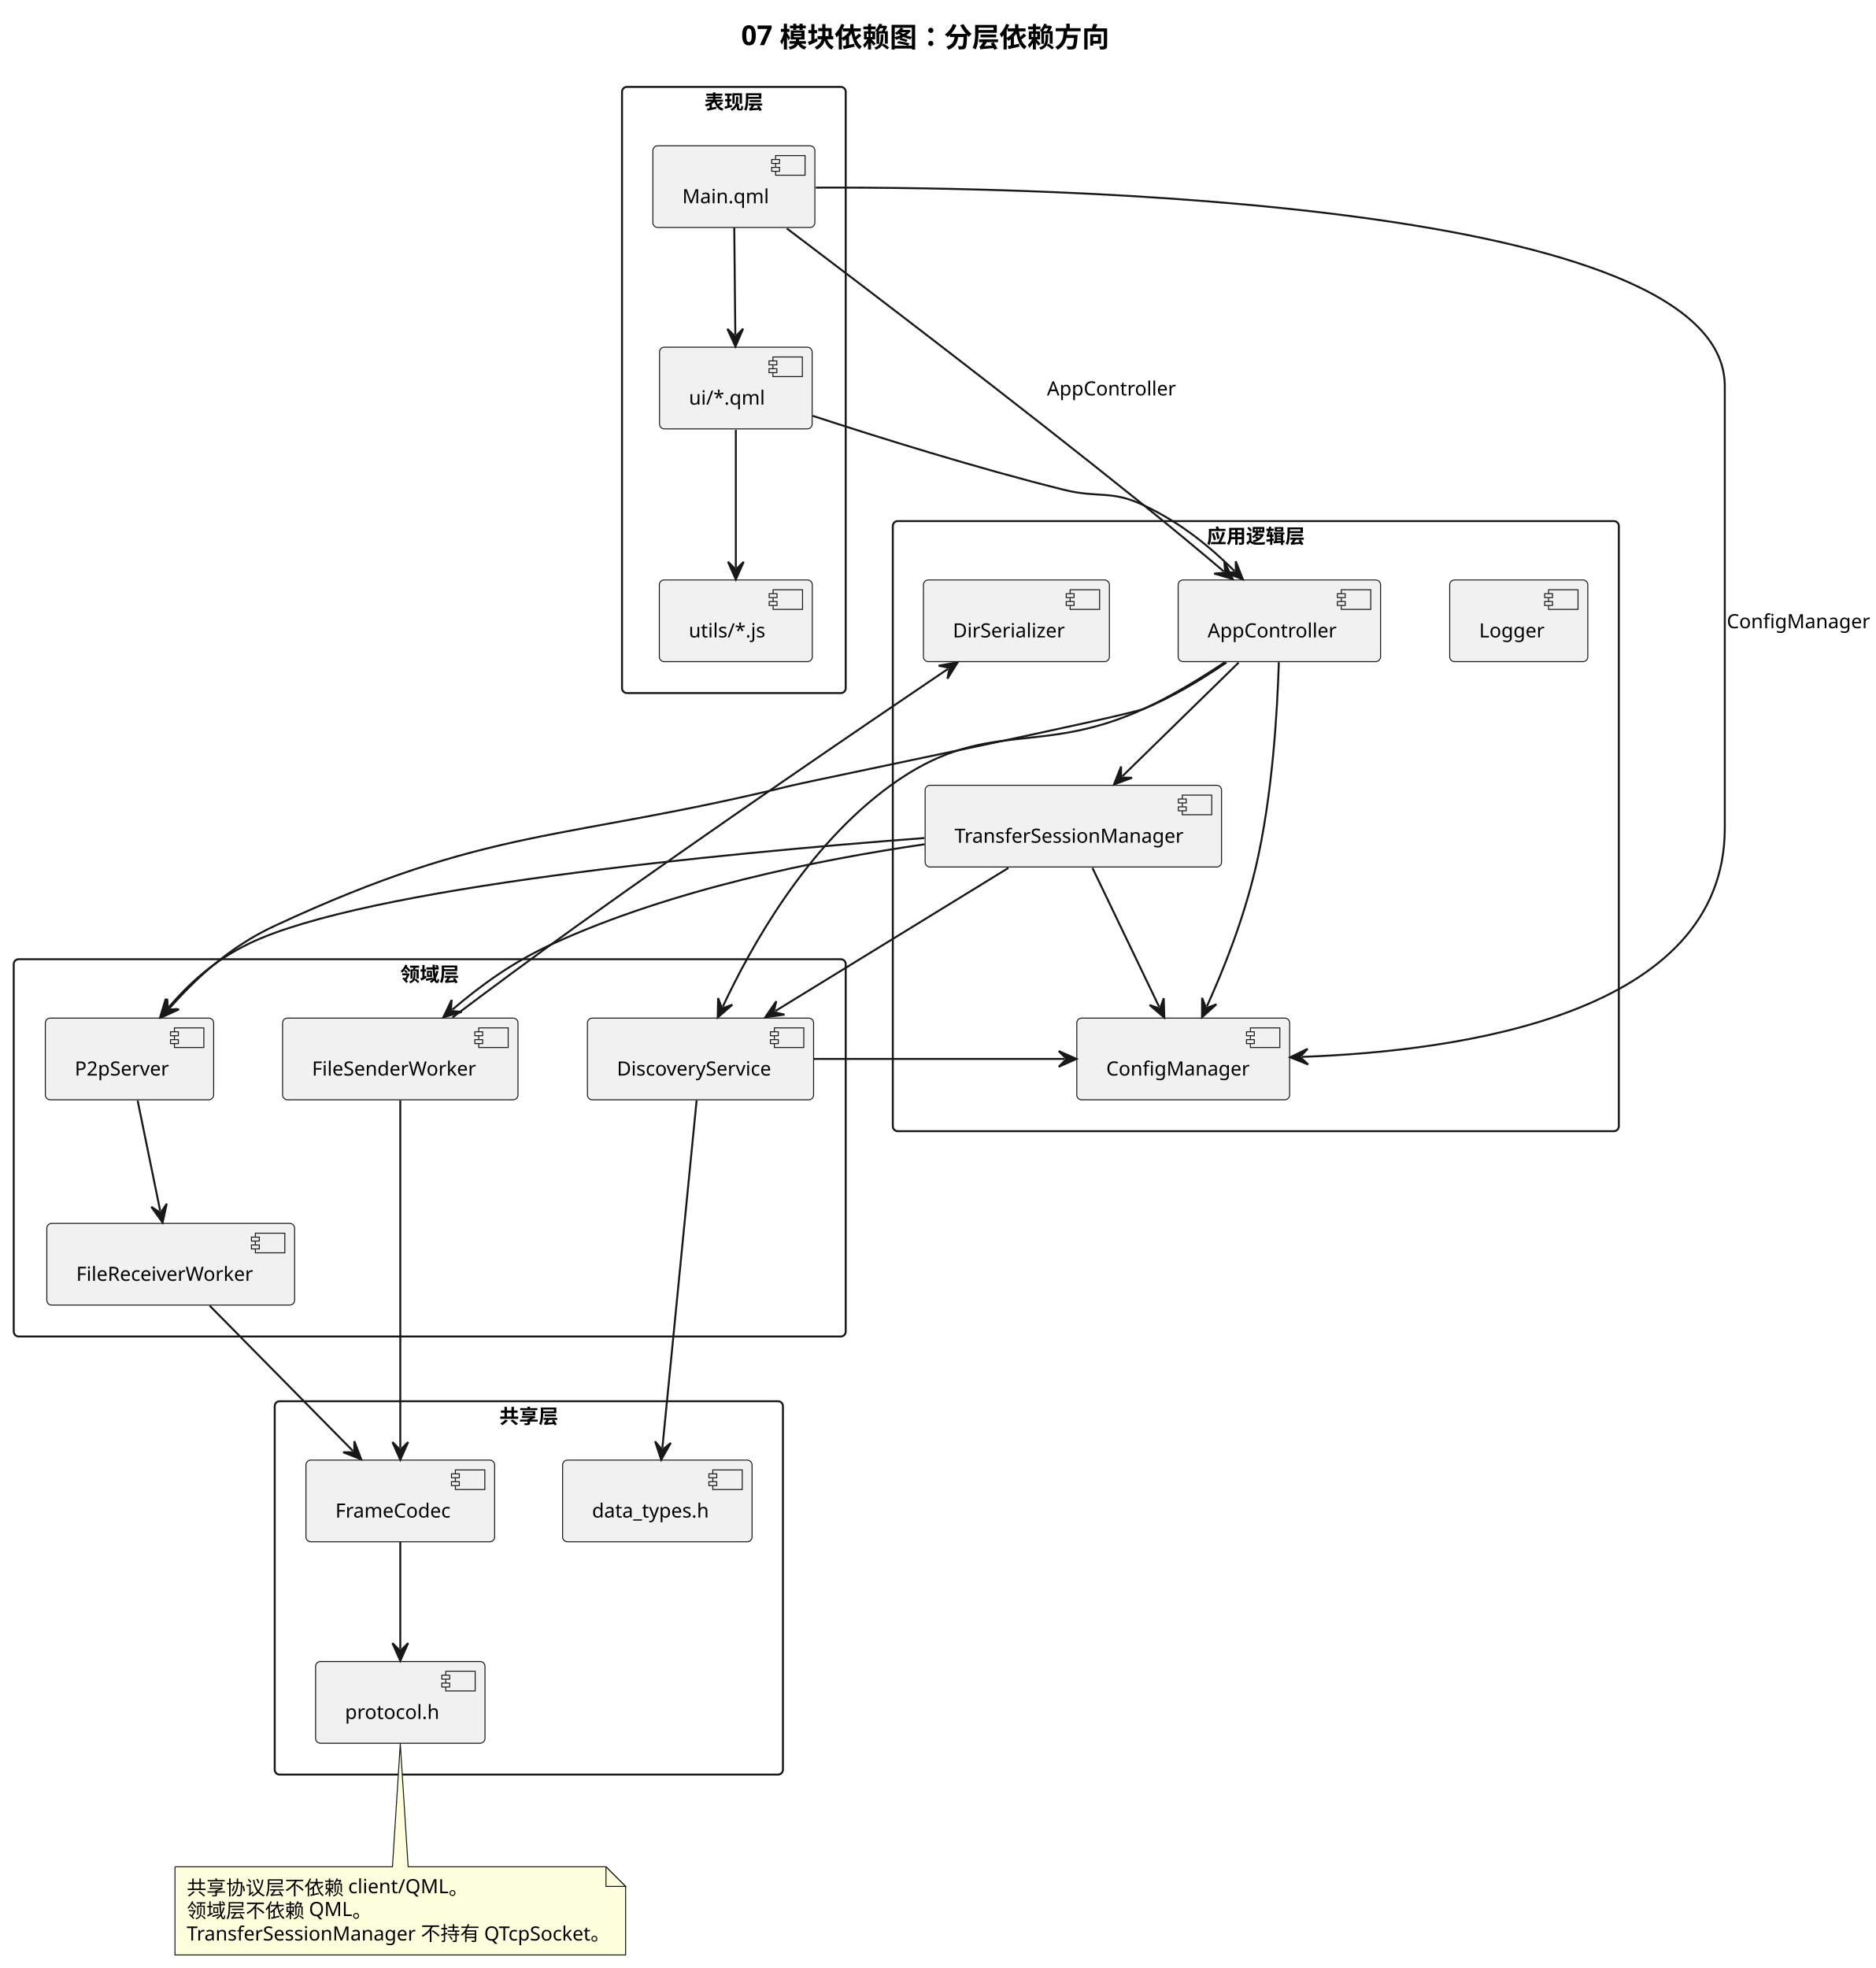
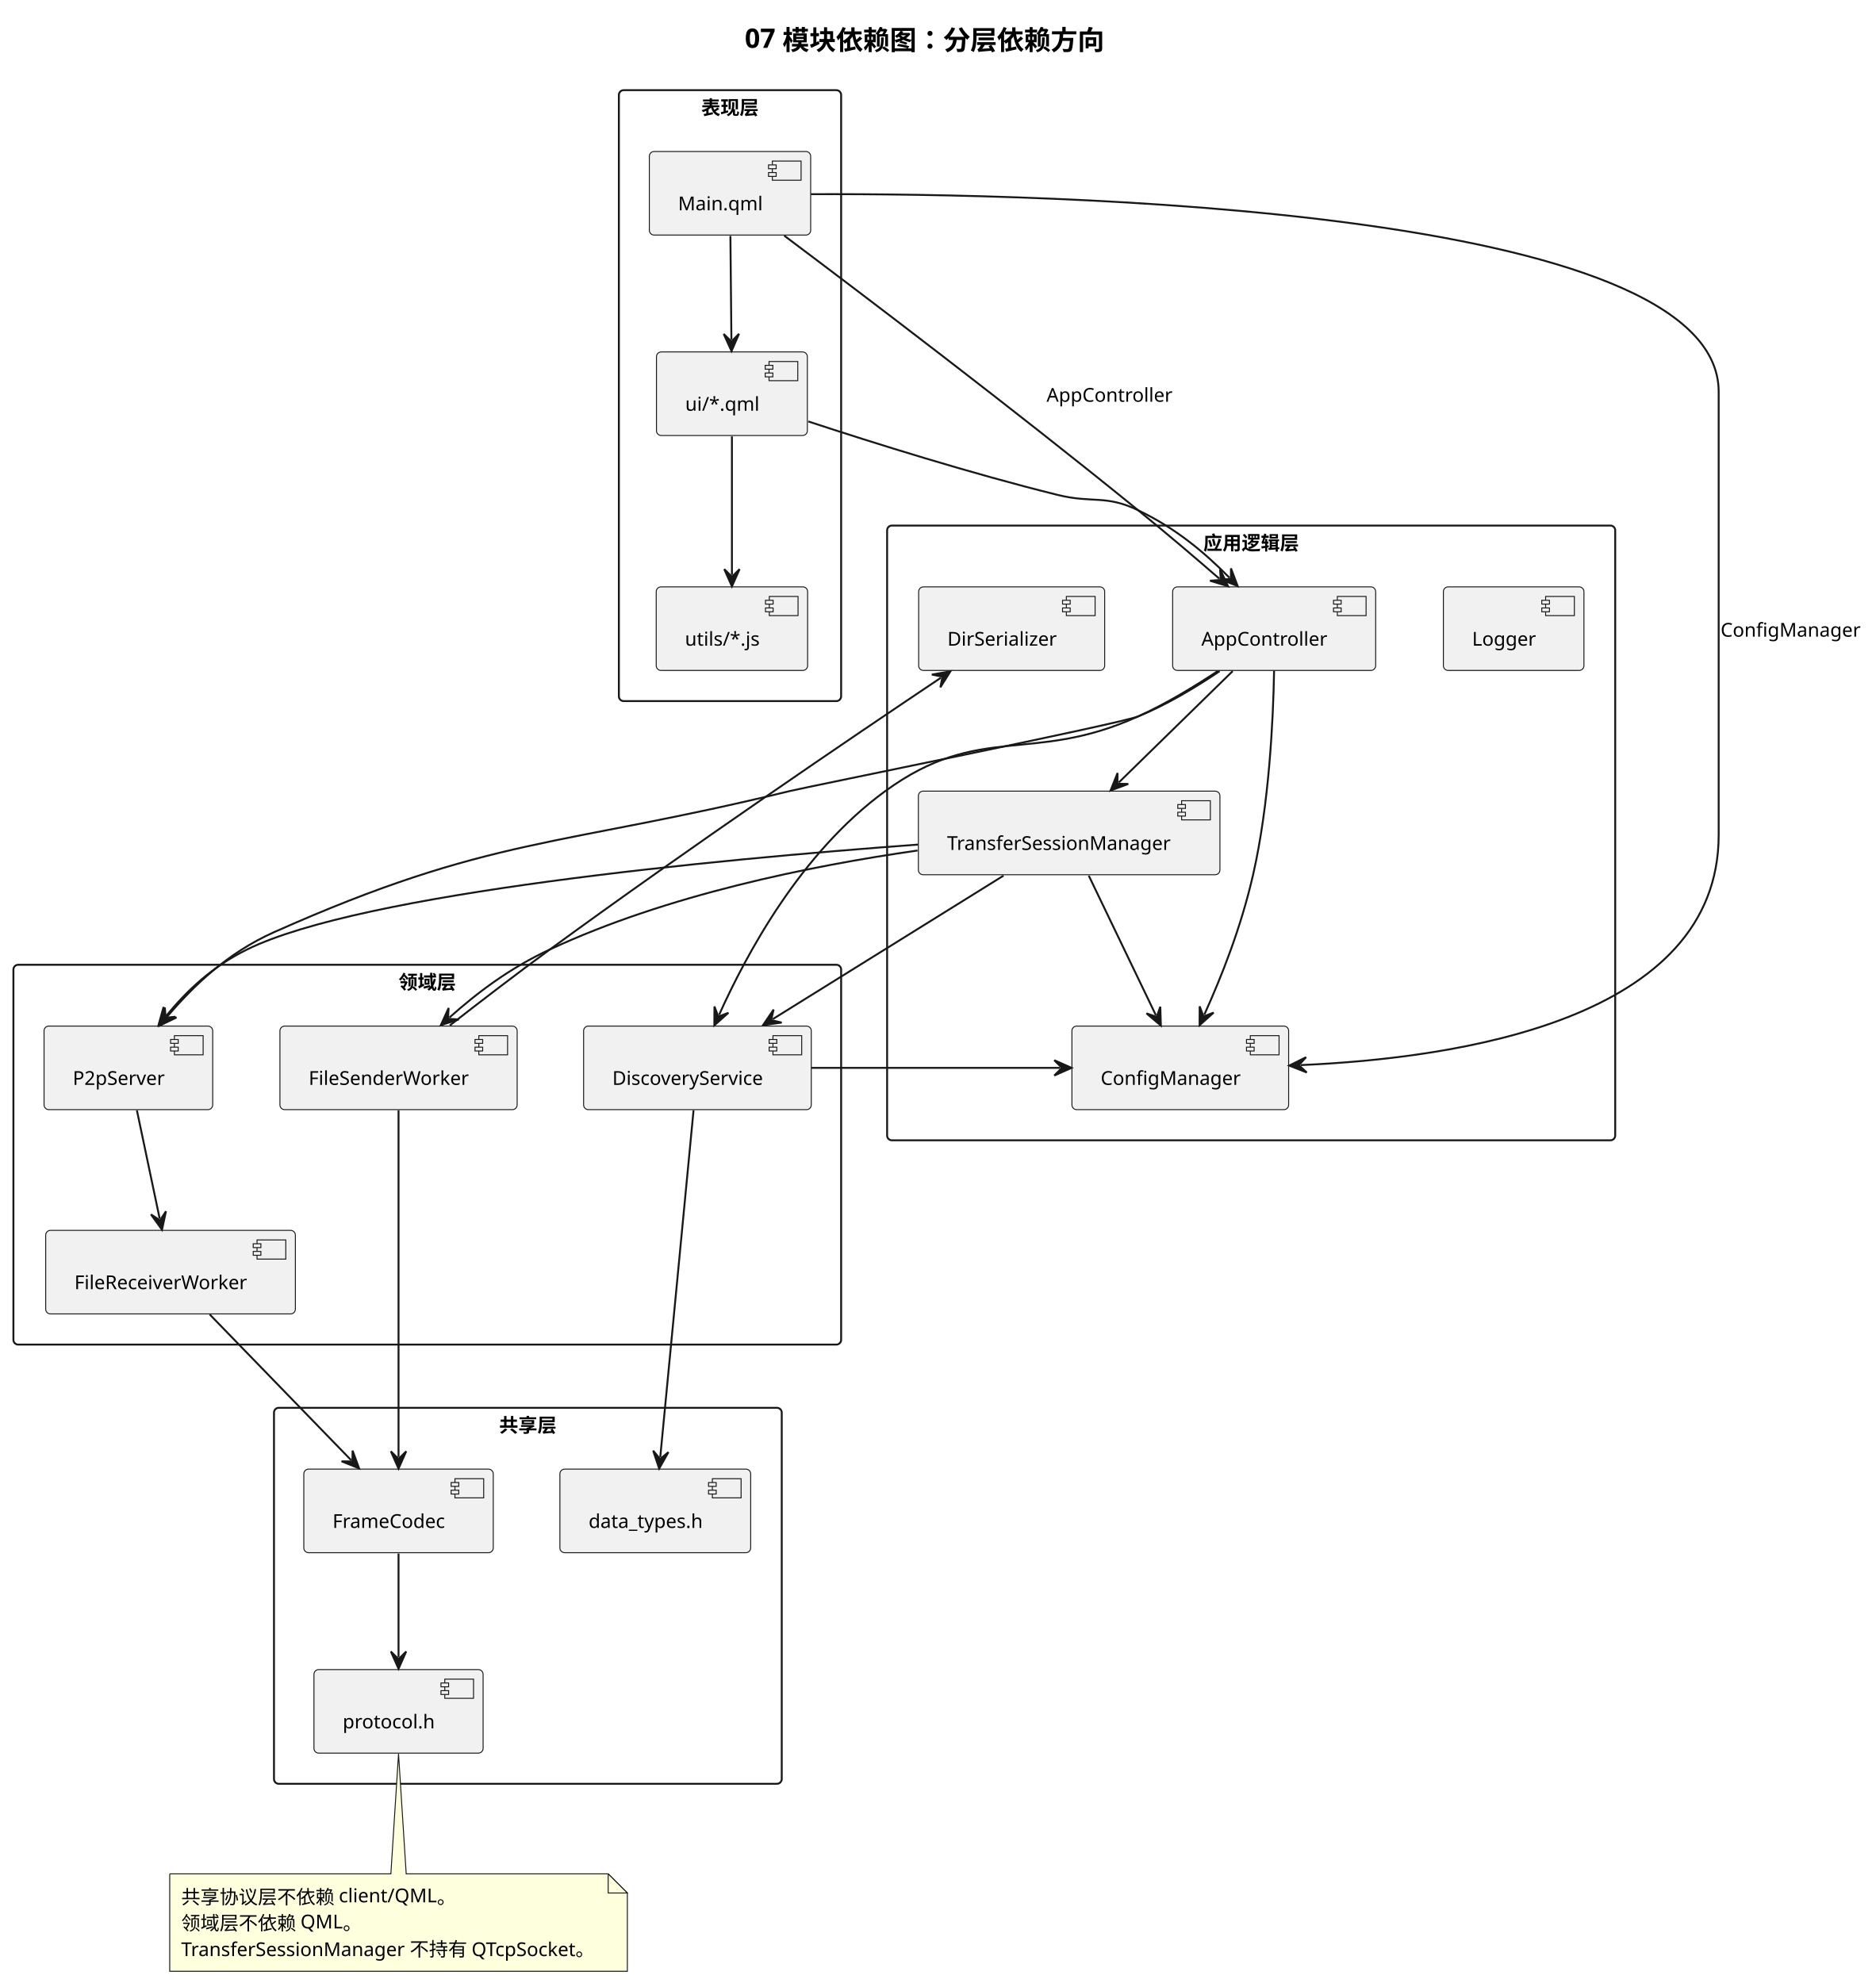
- <svg xmlns="http://www.w3.org/2000/svg" contentStyleType="text/css" data-diagram-type="DESCRIPTION" height="1003px" preserveAspectRatio="none" style="width:956px;height:1003px;background:#FFFFFF;" version="1.1" viewBox="0 0 956 1003" width="956px" zoomAndPan="magnify">
+ <svg xmlns="http://www.w3.org/2000/svg" contentStyleType="text/css" data-diagram-type="DESCRIPTION" height="1035px" preserveAspectRatio="none" style="width:979px;height:1035px;background:#FFFFFF;" version="1.1" viewBox="0 0 979 1035" width="979px" zoomAndPan="magnify">
  <defs />
  <g>
    <g class="title" data-source-line="6">
-       <text fill="#000000" font-family="sans-serif" font-size="14" font-weight="bold" lengthAdjust="spacing" textLength="187.058" x="377.709" y="22.995">07 模块依赖图：分层依赖方向</text>
+       <text fill="#000000" font-family="sans-serif" font-size="14" font-weight="bold" lengthAdjust="spacing" textLength="187.656" x="388.727" y="24.966">07 模块依赖图：分层依赖方向</text>
    </g>
    <g class="cluster" data-qualified-name="..." data-source-line="12" id="ent0002">
-       <rect fill="none" height="308.93" rx="2.5" ry="2.5" style="stroke:#181818;stroke-width:1;" width="114" x="317" y="44.297" />
-       <text fill="#000000" font-family="sans-serif" font-size="10" font-weight="bold" lengthAdjust="spacing" textLength="30" x="359" y="55.579">表现层</text>
+       <rect fill="none" height="318.86" rx="2.5" ry="2.5" style="stroke:#181818;stroke-width:1;" width="116" x="323" y="47.068" />
+       <text fill="#000000" font-family="sans-serif" font-size="10" font-weight="bold" lengthAdjust="spacing" textLength="30" x="366" y="59.758">表现层</text>
    </g>
    <g class="cluster" data-qualified-name="....." data-source-line="17" id="ent0006">
-       <rect fill="none" height="310.93" rx="2.5" ry="2.5" style="stroke:#181818;stroke-width:1;" width="370" x="455" y="265.577" />
-       <text fill="#000000" font-family="sans-serif" font-size="10" font-weight="bold" lengthAdjust="spacing" textLength="50" x="615" y="276.859">应用逻辑层</text>
+       <rect fill="none" height="320.86" rx="2.5" ry="2.5" style="stroke:#181818;stroke-width:1;" width="380" x="463" y="274.308" />
+       <text fill="#000000" font-family="sans-serif" font-size="10" font-weight="bold" lengthAdjust="spacing" textLength="50" x="628" y="286.998">应用逻辑层</text>
    </g>
    <g class="cluster" data-qualified-name="..." data-source-line="24" id="ent0012">
-       <rect fill="none" height="192.28" rx="2.5" ry="2.5" style="stroke:#181818;stroke-width:1;" width="424" x="7" y="488.867" />
-       <text fill="#000000" font-family="sans-serif" font-size="10" font-weight="bold" lengthAdjust="spacing" textLength="30" x="204" y="500.149">领域层</text>
+       <rect fill="none" height="198.24" rx="2.5" ry="2.5" style="stroke:#181818;stroke-width:1;" width="432" x="7" y="503.548" />
+       <text fill="#000000" font-family="sans-serif" font-size="10" font-weight="bold" lengthAdjust="spacing" textLength="30" x="208" y="516.238">领域层</text>
    </g>
    <g class="cluster" data-qualified-name="..." data-source-line="30" id="ent0017">
-       <rect fill="none" height="190.28" rx="2.5" ry="2.5" style="stroke:#181818;stroke-width:1;" width="259" x="140" y="714.147" />
-       <text fill="#000000" font-family="sans-serif" font-size="10" font-weight="bold" lengthAdjust="spacing" textLength="30" x="254.5" y="725.429">共享层</text>
+       <rect fill="none" height="196.24" rx="2.5" ry="2.5" style="stroke:#181818;stroke-width:1;" width="265" x="143" y="734.788" />
+       <text fill="#000000" font-family="sans-serif" font-size="10" font-weight="bold" lengthAdjust="spacing" textLength="30" x="260.5" y="747.478">共享层</text>
    </g>
    <g class="entity" data-qualified-name="....Main" data-source-line="13" id="ent0003">
-       <rect fill="#F1F1F1" height="41.641" rx="2.5" ry="2.5" style="stroke:#181818;stroke-width:0.5;" width="82.573" x="332.71" y="74.297" />
-       <rect fill="#F1F1F1" height="10" style="stroke:#181818;stroke-width:0.5;" width="15" x="395.283" y="79.297" />
-       <rect fill="#F1F1F1" height="2" style="stroke:#181818;stroke-width:0.5;" width="4" x="393.283" y="81.297" />
-       <rect fill="#F1F1F1" height="2" style="stroke:#181818;stroke-width:0.5;" width="4" x="393.283" y="85.297" />
-       <text fill="#000000" font-family="sans-serif" font-size="10" lengthAdjust="spacing" textLength="42.573" x="347.71" y="103.579">Main.qml</text>
+       <rect fill="#F1F1F1" height="43.62" rx="2.5" ry="2.5" style="stroke:#181818;stroke-width:0.5;" width="84.2" x="338.9" y="79.068" />
+       <rect fill="#F1F1F1" height="10" style="stroke:#181818;stroke-width:0.5;" width="15" x="403.1" y="84.068" />
+       <rect fill="#F1F1F1" height="2" style="stroke:#181818;stroke-width:0.5;" width="4" x="401.1" y="86.068" />
+       <rect fill="#F1F1F1" height="2" style="stroke:#181818;stroke-width:0.5;" width="4" x="401.1" y="90.068" />
+       <text fill="#000000" font-family="sans-serif" font-size="10" lengthAdjust="spacing" textLength="44.2" x="353.9" y="109.758">Main.qml</text>
    </g>
    <g class="entity" data-qualified-name="....Ui" data-source-line="14" id="ent0004">
-       <rect fill="#F1F1F1" height="41.641" rx="2.5" ry="2.5" style="stroke:#181818;stroke-width:0.5;" width="77.803" x="336.1" y="176.937" />
-       <rect fill="#F1F1F1" height="10" style="stroke:#181818;stroke-width:0.5;" width="15" x="393.903" y="181.937" />
-       <rect fill="#F1F1F1" height="2" style="stroke:#181818;stroke-width:0.5;" width="4" x="391.903" y="183.937" />
-       <rect fill="#F1F1F1" height="2" style="stroke:#181818;stroke-width:0.5;" width="4" x="391.903" y="187.937" />
-       <text fill="#000000" font-family="sans-serif" font-size="10" lengthAdjust="spacing" textLength="37.803" x="351.1" y="206.219">ui/*.qml</text>
+       <rect fill="#F1F1F1" height="43.62" rx="2.5" ry="2.5" style="stroke:#181818;stroke-width:0.5;" width="78.75" x="342.62" y="183.688" />
+       <rect fill="#F1F1F1" height="10" style="stroke:#181818;stroke-width:0.5;" width="15" x="401.37" y="188.688" />
+       <rect fill="#F1F1F1" height="2" style="stroke:#181818;stroke-width:0.5;" width="4" x="399.37" y="190.688" />
+       <rect fill="#F1F1F1" height="2" style="stroke:#181818;stroke-width:0.5;" width="4" x="399.37" y="194.688" />
+       <text fill="#000000" font-family="sans-serif" font-size="10" lengthAdjust="spacing" textLength="38.75" x="357.62" y="214.378">ui/*.qml</text>
    </g>
    <g class="entity" data-qualified-name="....Js" data-source-line="15" id="ent0005">
-       <rect fill="#F1F1F1" height="41.641" rx="2.5" ry="2.5" style="stroke:#181818;stroke-width:0.5;" width="77.983" x="336.01" y="295.577" />
-       <rect fill="#F1F1F1" height="10" style="stroke:#181818;stroke-width:0.5;" width="15" x="393.993" y="300.577" />
-       <rect fill="#F1F1F1" height="2" style="stroke:#181818;stroke-width:0.5;" width="4" x="391.993" y="302.577" />
-       <rect fill="#F1F1F1" height="2" style="stroke:#181818;stroke-width:0.5;" width="4" x="391.993" y="306.577" />
-       <text fill="#000000" font-family="sans-serif" font-size="10" lengthAdjust="spacing" textLength="37.983" x="351.01" y="324.859">utils/*.js</text>
+       <rect fill="#F1F1F1" height="43.62" rx="2.5" ry="2.5" style="stroke:#181818;stroke-width:0.5;" width="79.02" x="342.49" y="306.308" />
+       <rect fill="#F1F1F1" height="10" style="stroke:#181818;stroke-width:0.5;" width="15" x="401.51" y="311.308" />
+       <rect fill="#F1F1F1" height="2" style="stroke:#181818;stroke-width:0.5;" width="4" x="399.51" y="313.308" />
+       <rect fill="#F1F1F1" height="2" style="stroke:#181818;stroke-width:0.5;" width="4" x="399.51" y="317.308" />
+       <text fill="#000000" font-family="sans-serif" font-size="10" lengthAdjust="spacing" textLength="39.02" x="357.49" y="336.998">utils/*.js</text>
    </g>
    <g class="entity" data-qualified-name="......App" data-source-line="18" id="ent0007">
-       <rect fill="#F1F1F1" height="41.641" rx="2.5" ry="2.5" style="stroke:#181818;stroke-width:0.5;" width="103.154" x="600.42" y="295.577" />
-       <rect fill="#F1F1F1" height="10" style="stroke:#181818;stroke-width:0.5;" width="15" x="683.574" y="300.577" />
-       <rect fill="#F1F1F1" height="2" style="stroke:#181818;stroke-width:0.5;" width="4" x="681.574" y="302.577" />
-       <rect fill="#F1F1F1" height="2" style="stroke:#181818;stroke-width:0.5;" width="4" x="681.574" y="306.577" />
-       <text fill="#000000" font-family="sans-serif" font-size="10" lengthAdjust="spacing" textLength="63.154" x="615.42" y="324.859">AppController</text>
+       <rect fill="#F1F1F1" height="43.62" rx="2.5" ry="2.5" style="stroke:#181818;stroke-width:0.5;" width="105.96" x="612.02" y="306.308" />
+       <rect fill="#F1F1F1" height="10" style="stroke:#181818;stroke-width:0.5;" width="15" x="697.98" y="311.308" />
+       <rect fill="#F1F1F1" height="2" style="stroke:#181818;stroke-width:0.5;" width="4" x="695.98" y="313.308" />
+       <rect fill="#F1F1F1" height="2" style="stroke:#181818;stroke-width:0.5;" width="4" x="695.98" y="317.308" />
+       <text fill="#000000" font-family="sans-serif" font-size="10" lengthAdjust="spacing" textLength="65.96" x="627.02" y="336.998">AppController</text>
    </g>
    <g class="entity" data-qualified-name="......Tsm" data-source-line="19" id="ent0008">
-       <rect fill="#F1F1F1" height="41.641" rx="2.5" ry="2.5" style="stroke:#181818;stroke-width:0.5;" width="151.06" x="471.47" y="400.227" />
-       <rect fill="#F1F1F1" height="10" style="stroke:#181818;stroke-width:0.5;" width="15" x="602.53" y="405.227" />
-       <rect fill="#F1F1F1" height="2" style="stroke:#181818;stroke-width:0.5;" width="4" x="600.53" y="407.227" />
-       <rect fill="#F1F1F1" height="2" style="stroke:#181818;stroke-width:0.5;" width="4" x="600.53" y="411.227" />
-       <text fill="#000000" font-family="sans-serif" font-size="10" lengthAdjust="spacing" textLength="111.06" x="486.47" y="429.509">TransferSessionManager</text>
+       <rect fill="#F1F1F1" height="43.62" rx="2.5" ry="2.5" style="stroke:#181818;stroke-width:0.5;" width="157.39" x="479.31" y="412.928" />
+       <rect fill="#F1F1F1" height="10" style="stroke:#181818;stroke-width:0.5;" width="15" x="616.7" y="417.928" />
+       <rect fill="#F1F1F1" height="2" style="stroke:#181818;stroke-width:0.5;" width="4" x="614.7" y="419.928" />
+       <rect fill="#F1F1F1" height="2" style="stroke:#181818;stroke-width:0.5;" width="4" x="614.7" y="423.928" />
+       <text fill="#000000" font-family="sans-serif" font-size="10" lengthAdjust="spacing" textLength="117.39" x="494.31" y="443.618">TransferSessionManager</text>
    </g>
    <g class="entity" data-qualified-name="......Config" data-source-line="20" id="ent0009">
-       <rect fill="#F1F1F1" height="41.641" rx="2.5" ry="2.5" style="stroke:#181818;stroke-width:0.5;" width="108.477" x="548.76" y="518.867" />
-       <rect fill="#F1F1F1" height="10" style="stroke:#181818;stroke-width:0.5;" width="15" x="637.237" y="523.867" />
-       <rect fill="#F1F1F1" height="2" style="stroke:#181818;stroke-width:0.5;" width="4" x="635.237" y="525.867" />
-       <rect fill="#F1F1F1" height="2" style="stroke:#181818;stroke-width:0.5;" width="4" x="635.237" y="529.867" />
-       <text fill="#000000" font-family="sans-serif" font-size="10" lengthAdjust="spacing" textLength="68.477" x="563.76" y="548.149">ConfigManager</text>
+       <rect fill="#F1F1F1" height="43.62" rx="2.5" ry="2.5" style="stroke:#181818;stroke-width:0.5;" width="113.11" x="559.45" y="535.548" />
+       <rect fill="#F1F1F1" height="10" style="stroke:#181818;stroke-width:0.5;" width="15" x="652.56" y="540.548" />
+       <rect fill="#F1F1F1" height="2" style="stroke:#181818;stroke-width:0.5;" width="4" x="650.56" y="542.548" />
+       <rect fill="#F1F1F1" height="2" style="stroke:#181818;stroke-width:0.5;" width="4" x="650.56" y="546.548" />
+       <text fill="#000000" font-family="sans-serif" font-size="10" lengthAdjust="spacing" textLength="73.11" x="574.45" y="566.238">ConfigManager</text>
    </g>
    <g class="entity" data-qualified-name="......Dir" data-source-line="21" id="ent0010">
-       <rect fill="#F1F1F1" height="41.641" rx="2.5" ry="2.5" style="stroke:#181818;stroke-width:0.5;" width="94.77" x="470.61" y="295.577" />
-       <rect fill="#F1F1F1" height="10" style="stroke:#181818;stroke-width:0.5;" width="15" x="545.38" y="300.577" />
-       <rect fill="#F1F1F1" height="2" style="stroke:#181818;stroke-width:0.5;" width="4" x="543.38" y="302.577" />
-       <rect fill="#F1F1F1" height="2" style="stroke:#181818;stroke-width:0.5;" width="4" x="543.38" y="306.577" />
-       <text fill="#000000" font-family="sans-serif" font-size="10" lengthAdjust="spacing" textLength="54.77" x="485.61" y="324.859">DirSerializer</text>
+       <rect fill="#F1F1F1" height="43.62" rx="2.5" ry="2.5" style="stroke:#181818;stroke-width:0.5;" width="97.09" x="479.46" y="306.308" />
+       <rect fill="#F1F1F1" height="10" style="stroke:#181818;stroke-width:0.5;" width="15" x="556.55" y="311.308" />
+       <rect fill="#F1F1F1" height="2" style="stroke:#181818;stroke-width:0.5;" width="4" x="554.55" y="313.308" />
+       <rect fill="#F1F1F1" height="2" style="stroke:#181818;stroke-width:0.5;" width="4" x="554.55" y="317.308" />
+       <text fill="#000000" font-family="sans-serif" font-size="10" lengthAdjust="spacing" textLength="57.09" x="494.46" y="336.998">DirSerializer</text>
    </g>
    <g class="entity" data-qualified-name="......Log" data-source-line="22" id="ent0011">
-       <rect fill="#F1F1F1" height="41.641" rx="2.5" ry="2.5" style="stroke:#181818;stroke-width:0.5;" width="70.386" x="738.81" y="295.577" />
-       <rect fill="#F1F1F1" height="10" style="stroke:#181818;stroke-width:0.5;" width="15" x="789.196" y="300.577" />
-       <rect fill="#F1F1F1" height="2" style="stroke:#181818;stroke-width:0.5;" width="4" x="787.196" y="302.577" />
-       <rect fill="#F1F1F1" height="2" style="stroke:#181818;stroke-width:0.5;" width="4" x="787.196" y="306.577" />
-       <text fill="#000000" font-family="sans-serif" font-size="10" lengthAdjust="spacing" textLength="30.386" x="753.81" y="324.859">Logger</text>
+       <rect fill="#F1F1F1" height="43.62" rx="2.5" ry="2.5" style="stroke:#181818;stroke-width:0.5;" width="73.36" x="753.32" y="306.308" />
+       <rect fill="#F1F1F1" height="10" style="stroke:#181818;stroke-width:0.5;" width="15" x="806.68" y="311.308" />
+       <rect fill="#F1F1F1" height="2" style="stroke:#181818;stroke-width:0.5;" width="4" x="804.68" y="313.308" />
+       <rect fill="#F1F1F1" height="2" style="stroke:#181818;stroke-width:0.5;" width="4" x="804.68" y="317.308" />
+       <text fill="#000000" font-family="sans-serif" font-size="10" lengthAdjust="spacing" textLength="33.36" x="768.32" y="336.998">Logger</text>
    </g>
    <g class="entity" data-qualified-name="....Discovery" data-source-line="25" id="ent0013">
-       <rect fill="#F1F1F1" height="41.641" rx="2.5" ry="2.5" style="stroke:#181818;stroke-width:0.5;" width="115.249" x="299.38" y="518.867" />
-       <rect fill="#F1F1F1" height="10" style="stroke:#181818;stroke-width:0.5;" width="15" x="394.629" y="523.867" />
-       <rect fill="#F1F1F1" height="2" style="stroke:#181818;stroke-width:0.5;" width="4" x="392.629" y="525.867" />
-       <rect fill="#F1F1F1" height="2" style="stroke:#181818;stroke-width:0.5;" width="4" x="392.629" y="529.867" />
-       <text fill="#000000" font-family="sans-serif" font-size="10" lengthAdjust="spacing" textLength="75.249" x="314.38" y="548.149">DiscoveryService</text>
+       <rect fill="#F1F1F1" height="43.62" rx="2.5" ry="2.5" style="stroke:#181818;stroke-width:0.5;" width="118.83" x="304.59" y="535.548" />
+       <rect fill="#F1F1F1" height="10" style="stroke:#181818;stroke-width:0.5;" width="15" x="403.42" y="540.548" />
+       <rect fill="#F1F1F1" height="2" style="stroke:#181818;stroke-width:0.5;" width="4" x="401.42" y="542.548" />
+       <rect fill="#F1F1F1" height="2" style="stroke:#181818;stroke-width:0.5;" width="4" x="401.42" y="546.548" />
+       <text fill="#000000" font-family="sans-serif" font-size="10" lengthAdjust="spacing" textLength="78.83" x="319.59" y="566.238">DiscoveryService</text>
    </g>
    <g class="entity" data-qualified-name="....P2p" data-source-line="26" id="ent0014">
-       <rect fill="#F1F1F1" height="41.641" rx="2.5" ry="2.5" style="stroke:#181818;stroke-width:0.5;" width="85.791" x="23.1" y="518.867" />
-       <rect fill="#F1F1F1" height="10" style="stroke:#181818;stroke-width:0.5;" width="15" x="88.891" y="523.867" />
-       <rect fill="#F1F1F1" height="2" style="stroke:#181818;stroke-width:0.5;" width="4" x="86.891" y="525.867" />
-       <rect fill="#F1F1F1" height="2" style="stroke:#181818;stroke-width:0.5;" width="4" x="86.891" y="529.867" />
-       <text fill="#000000" font-family="sans-serif" font-size="10" lengthAdjust="spacing" textLength="45.791" x="38.1" y="548.149">P2pServer</text>
+       <rect fill="#F1F1F1" height="43.62" rx="2.5" ry="2.5" style="stroke:#181818;stroke-width:0.5;" width="88.03" x="22.99" y="535.548" />
+       <rect fill="#F1F1F1" height="10" style="stroke:#181818;stroke-width:0.5;" width="15" x="91.02" y="540.548" />
+       <rect fill="#F1F1F1" height="2" style="stroke:#181818;stroke-width:0.5;" width="4" x="89.02" y="542.548" />
+       <rect fill="#F1F1F1" height="2" style="stroke:#181818;stroke-width:0.5;" width="4" x="89.02" y="546.548" />
+       <text fill="#000000" font-family="sans-serif" font-size="10" lengthAdjust="spacing" textLength="48.03" x="37.99" y="566.238">P2pServer</text>
    </g>
    <g class="entity" data-qualified-name="....Sender" data-source-line="27" id="ent0015">
-       <rect fill="#F1F1F1" height="41.641" rx="2.5" ry="2.5" style="stroke:#181818;stroke-width:0.5;" width="119.971" x="144.01" y="518.867" />
-       <rect fill="#F1F1F1" height="10" style="stroke:#181818;stroke-width:0.5;" width="15" x="243.981" y="523.867" />
-       <rect fill="#F1F1F1" height="2" style="stroke:#181818;stroke-width:0.5;" width="4" x="241.981" y="525.867" />
-       <rect fill="#F1F1F1" height="2" style="stroke:#181818;stroke-width:0.5;" width="4" x="241.981" y="529.867" />
-       <text fill="#000000" font-family="sans-serif" font-size="10" lengthAdjust="spacing" textLength="79.971" x="159.01" y="548.149">FileSenderWorker</text>
+       <rect fill="#F1F1F1" height="43.62" rx="2.5" ry="2.5" style="stroke:#181818;stroke-width:0.5;" width="123.81" x="146.1" y="535.548" />
+       <rect fill="#F1F1F1" height="10" style="stroke:#181818;stroke-width:0.5;" width="15" x="249.91" y="540.548" />
+       <rect fill="#F1F1F1" height="2" style="stroke:#181818;stroke-width:0.5;" width="4" x="247.91" y="542.548" />
+       <rect fill="#F1F1F1" height="2" style="stroke:#181818;stroke-width:0.5;" width="4" x="247.91" y="546.548" />
+       <text fill="#000000" font-family="sans-serif" font-size="10" lengthAdjust="spacing" textLength="83.81" x="161.1" y="566.238">FileSenderWorker</text>
    </g>
    <g class="entity" data-qualified-name="....Receiver" data-source-line="28" id="ent0016">
-       <rect fill="#F1F1F1" height="41.641" rx="2.5" ry="2.5" style="stroke:#181818;stroke-width:0.5;" width="126.289" x="23.86" y="623.507" />
-       <rect fill="#F1F1F1" height="10" style="stroke:#181818;stroke-width:0.5;" width="15" x="130.149" y="628.507" />
-       <rect fill="#F1F1F1" height="2" style="stroke:#181818;stroke-width:0.5;" width="4" x="128.149" y="630.507" />
-       <rect fill="#F1F1F1" height="2" style="stroke:#181818;stroke-width:0.5;" width="4" x="128.149" y="634.507" />
-       <text fill="#000000" font-family="sans-serif" font-size="10" lengthAdjust="spacing" textLength="86.289" x="38.86" y="652.789">FileReceiverWorker</text>
+       <rect fill="#F1F1F1" height="43.62" rx="2.5" ry="2.5" style="stroke:#181818;stroke-width:0.5;" width="130.31" x="23.85" y="642.168" />
+       <rect fill="#F1F1F1" height="10" style="stroke:#181818;stroke-width:0.5;" width="15" x="134.16" y="647.168" />
+       <rect fill="#F1F1F1" height="2" style="stroke:#181818;stroke-width:0.5;" width="4" x="132.16" y="649.168" />
+       <rect fill="#F1F1F1" height="2" style="stroke:#181818;stroke-width:0.5;" width="4" x="132.16" y="653.168" />
+       <text fill="#000000" font-family="sans-serif" font-size="10" lengthAdjust="spacing" textLength="90.31" x="38.85" y="672.858">FileReceiverWorker</text>
    </g>
    <g class="entity" data-qualified-name="....Codec" data-source-line="31" id="ent0018">
-       <rect fill="#F1F1F1" height="41.641" rx="2.5" ry="2.5" style="stroke:#181818;stroke-width:0.5;" width="96.162" x="155.92" y="744.147" />
-       <rect fill="#F1F1F1" height="10" style="stroke:#181818;stroke-width:0.5;" width="15" x="232.082" y="749.147" />
-       <rect fill="#F1F1F1" height="2" style="stroke:#181818;stroke-width:0.5;" width="4" x="230.082" y="751.147" />
-       <rect fill="#F1F1F1" height="2" style="stroke:#181818;stroke-width:0.5;" width="4" x="230.082" y="755.147" />
-       <text fill="#000000" font-family="sans-serif" font-size="10" lengthAdjust="spacing" textLength="56.162" x="170.92" y="773.429">FrameCodec</text>
+       <rect fill="#F1F1F1" height="43.62" rx="2.5" ry="2.5" style="stroke:#181818;stroke-width:0.5;" width="98.88" x="158.56" y="766.788" />
+       <rect fill="#F1F1F1" height="10" style="stroke:#181818;stroke-width:0.5;" width="15" x="237.44" y="771.788" />
+       <rect fill="#F1F1F1" height="2" style="stroke:#181818;stroke-width:0.5;" width="4" x="235.44" y="773.788" />
+       <rect fill="#F1F1F1" height="2" style="stroke:#181818;stroke-width:0.5;" width="4" x="235.44" y="777.788" />
+       <text fill="#000000" font-family="sans-serif" font-size="10" lengthAdjust="spacing" textLength="58.88" x="173.56" y="797.478">FrameCodec</text>
    </g>
    <g class="entity" data-qualified-name="....Protocol" data-source-line="32" id="ent0019">
-       <rect fill="#F1F1F1" height="41.641" rx="2.5" ry="2.5" style="stroke:#181818;stroke-width:0.5;" width="86.338" x="160.83" y="846.787" />
-       <rect fill="#F1F1F1" height="10" style="stroke:#181818;stroke-width:0.5;" width="15" x="227.168" y="851.787" />
-       <rect fill="#F1F1F1" height="2" style="stroke:#181818;stroke-width:0.5;" width="4" x="225.168" y="853.787" />
-       <rect fill="#F1F1F1" height="2" style="stroke:#181818;stroke-width:0.5;" width="4" x="225.168" y="857.787" />
-       <text fill="#000000" font-family="sans-serif" font-size="10" lengthAdjust="spacing" textLength="46.338" x="175.83" y="876.069">protocol.h</text>
+       <rect fill="#F1F1F1" height="43.62" rx="2.5" ry="2.5" style="stroke:#181818;stroke-width:0.5;" width="88.28" x="163.86" y="871.408" />
+       <rect fill="#F1F1F1" height="10" style="stroke:#181818;stroke-width:0.5;" width="15" x="232.14" y="876.408" />
+       <rect fill="#F1F1F1" height="2" style="stroke:#181818;stroke-width:0.5;" width="4" x="230.14" y="878.408" />
+       <rect fill="#F1F1F1" height="2" style="stroke:#181818;stroke-width:0.5;" width="4" x="230.14" y="882.408" />
+       <text fill="#000000" font-family="sans-serif" font-size="10" lengthAdjust="spacing" textLength="48.28" x="178.86" y="902.098">protocol.h</text>
    </g>
    <g class="entity" data-qualified-name="....Types" data-source-line="33" id="ent0020">
-       <rect fill="#F1F1F1" height="41.641" rx="2.5" ry="2.5" style="stroke:#181818;stroke-width:0.5;" width="96.543" x="286.73" y="744.147" />
-       <rect fill="#F1F1F1" height="10" style="stroke:#181818;stroke-width:0.5;" width="15" x="363.273" y="749.147" />
-       <rect fill="#F1F1F1" height="2" style="stroke:#181818;stroke-width:0.5;" width="4" x="361.273" y="751.147" />
-       <rect fill="#F1F1F1" height="2" style="stroke:#181818;stroke-width:0.5;" width="4" x="361.273" y="755.147" />
-       <text fill="#000000" font-family="sans-serif" font-size="10" lengthAdjust="spacing" textLength="56.543" x="301.73" y="773.429">data_types.h</text>
+       <rect fill="#F1F1F1" height="43.62" rx="2.5" ry="2.5" style="stroke:#181818;stroke-width:0.5;" width="99.57" x="292.22" y="766.788" />
+       <rect fill="#F1F1F1" height="10" style="stroke:#181818;stroke-width:0.5;" width="15" x="371.79" y="771.788" />
+       <rect fill="#F1F1F1" height="2" style="stroke:#181818;stroke-width:0.5;" width="4" x="369.79" y="773.788" />
+       <rect fill="#F1F1F1" height="2" style="stroke:#181818;stroke-width:0.5;" width="4" x="369.79" y="777.788" />
+       <text fill="#000000" font-family="sans-serif" font-size="10" lengthAdjust="spacing" textLength="59.57" x="307.22" y="797.478">data_types.h</text>
    </g>
    <g class="entity" data-qualified-name="GMN41" data-source-line="58" id="ent0042">
-       <path d="M89.18,951.427 L89.18,996.349 A0,0 0 0 0 89.18,996.349 L318.827,996.349 A0,0 0 0 0 318.827,996.349 L318.827,961.427 L308.827,951.427 L208,951.427 L204,888.707 L200,951.427 L89.18,951.427 A0,0 0 0 0 89.18,951.427" fill="#FEFFDD" style="stroke:#181818;stroke-width:0.5;" />
-       <path d="M308.827,951.427 L308.827,961.427 L318.827,961.427 L308.827,951.427" fill="#FEFFDD" style="stroke:#181818;stroke-width:0.5;" />
-       <text fill="#000000" font-family="sans-serif" font-size="10" lengthAdjust="spacing" textLength="141.797" x="95.18" y="965.709">共享协议层不依赖 client/QML。</text>
-       <text fill="#000000" font-family="sans-serif" font-size="10" lengthAdjust="spacing" textLength="93.633" x="95.18" y="977.35">领域层不依赖 QML。</text>
-       <text fill="#000000" font-family="sans-serif" font-size="10" lengthAdjust="spacing" textLength="208.647" x="95.18" y="988.99">TransferSessionManager 不持有 QTcpSocket。</text>
+       <path d="M88.58,978.028 L88.58,1028.888 A0,0 0 0 0 88.58,1028.888 L327.42,1028.888 A0,0 0 0 0 327.42,1028.888 L327.42,988.028 L317.42,978.028 L212,978.028 L208,915.348 L204,978.028 L88.58,978.028 A0,0 0 0 0 88.58,978.028" fill="#FEFFDD" style="stroke:#181818;stroke-width:0.5;" />
+       <path d="M317.42,978.028 L317.42,988.028 L327.42,988.028 L317.42,978.028" fill="#FEFFDD" style="stroke:#181818;stroke-width:0.5;" />
+       <text fill="#000000" font-family="sans-serif" font-size="10" lengthAdjust="spacing" textLength="143.83" x="94.58" y="993.718">共享协议层不依赖 client/QML。</text>
+       <text fill="#000000" font-family="sans-serif" font-size="10" lengthAdjust="spacing" textLength="94.72" x="94.58" y="1007.338">领域层不依赖 QML。</text>
+       <text fill="#000000" font-family="sans-serif" font-size="10" lengthAdjust="spacing" textLength="217.84" x="94.58" y="1020.958">TransferSessionManager 不持有 QTcpSocket。</text>
    </g>
    <g class="link" data-entity-1="ent0003" data-entity-2="ent0007" data-link-type="dependency" data-source-line="36" id="lnk21">
-       <path d="M400.99,116.427 C441.07,146.707 518.52,205.697 583,257.577 C598.22,269.827 610.452,280.029 623.662,291.219" fill="none" id="Main-to-App" style="stroke:#181818;stroke-width:1;" />
-       <polygon fill="#181818" points="628.24,295.097,623.958,286.228,624.425,291.865,618.787,292.332,628.24,295.097" style="stroke:#181818;stroke-width:1;" />
-       <text fill="#000000" font-family="sans-serif" font-size="10" lengthAdjust="spacing" textLength="63.154" x="533.56" y="201.539">AppController</text>
+       <path d="M409.27,122.978 C450.4,153.848 528.95,213.398 594,266.308 C609.86,279.208 622.779,290.215 636.409,302.045" fill="none" id="Main-to-App" style="stroke:#181818;stroke-width:1;" />
+       <polygon fill="#181818" points="640.94,305.978,636.765,297.058,637.164,302.7,631.521,303.099,640.94,305.978" style="stroke:#181818;stroke-width:1;" />
+       <text fill="#000000" font-family="sans-serif" font-size="10" lengthAdjust="spacing" textLength="65.96" x="546.19" y="209.688">AppController</text>
    </g>
    <g class="link" data-entity-1="ent0003" data-entity-2="ent0009" data-link-type="dependency" data-source-line="37" id="lnk22">
-       <path d="M415.76,95.617 C536.75,95.247 879,102.557 879,196.757 C879,196.757 879,196.757 879,422.047 C879,517.237 743.956,535.719 663.526,538.639" fill="none" id="Main-to-Config" style="stroke:#181818;stroke-width:1;" />
-       <polygon fill="#181818" points="657.53,538.857,666.669,542.528,662.527,538.676,666.379,534.533,657.53,538.857" style="stroke:#181818;stroke-width:1;" />
-       <text fill="#000000" font-family="sans-serif" font-size="10" lengthAdjust="spacing" textLength="68.477" x="880" y="320.179">ConfigManager</text>
+       <path d="M423.23,101.348 C546.46,100.908 897,108.138 897,204.498 C897,204.498 897,204.498 897,435.738 C897,532.358 760.964,552.305 678.854,555.905" fill="none" id="Main-to-Config" style="stroke:#181818;stroke-width:1;" />
+       <polygon fill="#181818" points="672.86,556.168,682.027,559.77,677.855,555.949,681.676,551.778,672.86,556.168" style="stroke:#181818;stroke-width:1;" />
+       <text fill="#000000" font-family="sans-serif" font-size="10" lengthAdjust="spacing" textLength="73.11" x="898" y="332.308">ConfigManager</text>
    </g>
    <g class="link" data-entity-1="ent0003" data-entity-2="ent0004" data-link-type="dependency" data-source-line="38" id="lnk23">
-       <path d="M374.2,116.007 C374.37,133.537 374.559,152.957 374.739,170.577" fill="none" id="Main-to-Ui" style="stroke:#181818;stroke-width:1;" />
-       <polygon fill="#181818" points="374.8,176.577,378.708,167.536,374.749,171.577,370.708,167.618,374.8,176.577" style="stroke:#181818;stroke-width:1;" />
+       <path d="M381.21,123.138 C381.38,140.758 381.562,159.658 381.732,177.258" fill="none" id="Main-to-Ui" style="stroke:#181818;stroke-width:1;" />
+       <polygon fill="#181818" points="381.79,183.258,385.703,174.22,381.742,178.258,377.703,174.297,381.79,183.258" style="stroke:#181818;stroke-width:1;" />
    </g>
    <g class="link" data-entity-1="ent0004" data-entity-2="ent0007" data-link-type="dependency" data-source-line="39" id="lnk24">
-       <path d="M414.16,211.927 C447.8,222.937 497.74,238.557 542,249.577 C560.02,254.067 566.24,249.587 583,257.577 C602.18,266.737 616.189,278.262 629.109,291.012" fill="none" id="Ui-to-App" style="stroke:#181818;stroke-width:1;" />
-       <polygon fill="#181818" points="633.38,295.227,629.784,286.058,629.821,291.715,624.164,291.752,633.38,295.227" style="stroke:#181818;stroke-width:1;" />
+       <path d="M421.85,219.968 C456.09,231.228 506.92,247.178 552,258.308 C570.45,262.858 576.87,258.078 594,266.308 C613.89,275.878 628.476,288.167 641.726,301.597" fill="none" id="Ui-to-App" style="stroke:#181818;stroke-width:1;" />
+       <polygon fill="#181818" points="645.94,305.868,642.467,296.652,642.428,302.309,636.772,302.27,645.94,305.868" style="stroke:#181818;stroke-width:1;" />
    </g>
    <g class="link" data-entity-1="ent0004" data-entity-2="ent0005" data-link-type="dependency" data-source-line="40" id="lnk25">
-       <path d="M375,219.077 C375,240.487 375,267.997 375,289.317" fill="none" id="Ui-to-Js" style="stroke:#181818;stroke-width:1;" />
-       <polygon fill="#181818" points="375,295.317,379,286.317,375,290.317,371,286.317,375,295.317" style="stroke:#181818;stroke-width:1;" />
+       <path d="M382,227.788 C382,249.838 382,278.078 382,300.048" fill="none" id="Ui-to-Js" style="stroke:#181818;stroke-width:1;" />
+       <polygon fill="#181818" points="382,306.048,386,297.048,382,301.048,378,297.048,382,306.048" style="stroke:#181818;stroke-width:1;" />
    </g>
    <g class="link" data-entity-1="ent0007" data-entity-2="ent0009" data-link-type="dependency" data-source-line="41" id="lnk26">
-       <path d="M651.72,337.497 C650.99,362.337 648.48,405.727 640,441.867 C633.58,469.187 623.712,493.695 615.052,512.945" fill="none" id="App-to-Config" style="stroke:#181818;stroke-width:1;" />
-       <polygon fill="#181818" points="612.59,518.417,619.93,511.85,614.641,513.857,612.635,508.568,612.59,518.417" style="stroke:#181818;stroke-width:1;" />
+       <path d="M664.96,350.138 C664.51,375.628 662.42,419.748 654,456.548 C647.59,484.568 637.473,509.777 628.543,529.617" fill="none" id="App-to-Config" style="stroke:#181818;stroke-width:1;" />
+       <polygon fill="#181818" points="626.08,535.088,633.422,528.523,628.132,530.529,626.126,525.239,626.08,535.088" style="stroke:#181818;stroke-width:1;" />
    </g>
    <g class="link" data-entity-1="ent0007" data-entity-2="ent0008" data-link-type="dependency" data-source-line="42" id="lnk27">
-       <path d="M631.26,337.677 C612.85,355.677 590.391,377.634 571.991,395.613" fill="none" id="App-to-Tsm" style="stroke:#181818;stroke-width:1;" />
-       <polygon fill="#181818" points="567.7,399.807,576.933,396.378,571.276,396.312,571.341,390.656,567.7,399.807" style="stroke:#181818;stroke-width:1;" />
+       <path d="M643.35,350.288 C624.78,368.438 602.471,390.264 583.911,408.404" fill="none" id="App-to-Tsm" style="stroke:#181818;stroke-width:1;" />
+       <polygon fill="#181818" points="579.62,412.598,588.852,409.168,583.196,409.103,583.26,403.447,579.62,412.598" style="stroke:#181818;stroke-width:1;" />
    </g>
    <g class="link" data-entity-1="ent0007" data-entity-2="ent0013" data-link-type="dependency" data-source-line="43" id="lnk28">
-       <path d="M624.12,337.557 C611.93,345.717 597.19,354.717 583,361.227 C528.55,386.177 502.52,365.097 454,400.227 C410.73,431.547 382.51,482.886 368.33,513.086" fill="none" id="App-to-Discovery" style="stroke:#181818;stroke-width:1;" />
-       <polygon fill="#181818" points="365.78,518.517,373.226,512.07,367.905,513.991,365.984,508.67,365.78,518.517" style="stroke:#181818;stroke-width:1;" />
+       <path d="M635.63,350.218 C623.22,358.448 608.34,367.438 594,373.928 C538.27,399.158 511.45,376.918 462,412.928 C417.75,445.148 389.446,498.308 375.296,529.698" fill="none" id="App-to-Discovery" style="stroke:#181818;stroke-width:1;" />
+       <polygon fill="#181818" points="372.83,535.168,380.175,528.607,374.885,530.61,372.882,525.319,372.83,535.168" style="stroke:#181818;stroke-width:1;" />
    </g>
    <g class="link" data-entity-1="ent0007" data-entity-2="ent0014" data-link-type="dependency" data-source-line="44" id="lnk29">
-       <path d="M625.02,337.657 C612.74,346.037 597.7,355.177 583,361.227 C573.59,365.097 413.89,397.807 404,400.227 C285.9,429.097 250.24,420.597 140,471.867 C116.93,482.587 99.925,498.532 86.245,514.002" fill="none" id="App-to-P2p" style="stroke:#181818;stroke-width:1;" />
-       <polygon fill="#181818" points="82.27,518.497,91.228,514.405,85.582,514.751,85.236,509.105,82.27,518.497" style="stroke:#181818;stroke-width:1;" />
+       <path d="M636.55,350.308 C624.04,358.748 608.85,367.878 594,373.928 C584.42,377.828 422.05,410.478 412,412.928 C291.57,442.288 256.22,436.088 143,486.548 C118.78,497.338 101.052,514.422 87.123,530.762" fill="none" id="App-to-P2p" style="stroke:#181818;stroke-width:1;" />
+       <polygon fill="#181818" points="83.23,535.328,92.113,531.074,86.474,531.523,86.025,525.884,83.23,535.328" style="stroke:#181818;stroke-width:1;" />
    </g>
    <g class="link" data-entity-1="ent0008" data-entity-2="ent0009" data-link-type="dependency" data-source-line="45" id="lnk30">
-       <path d="M556.75,442.357 C567.03,463.767 580.522,491.868 590.762,513.188" fill="none" id="Tsm-to-Config" style="stroke:#181818;stroke-width:1;" />
-       <polygon fill="#181818" points="593.36,518.597,593.069,508.752,591.195,514.09,585.858,512.216,593.36,518.597" style="stroke:#181818;stroke-width:1;" />
+       <path d="M568.24,457.028 C578.84,479.068 592.699,507.911 603.269,529.881" fill="none" id="Tsm-to-Config" style="stroke:#181818;stroke-width:1;" />
+       <polygon fill="#181818" points="605.87,535.288,605.573,525.443,603.702,530.782,598.364,528.912,605.87,535.288" style="stroke:#181818;stroke-width:1;" />
    </g>
    <g class="link" data-entity-1="ent0008" data-entity-2="ent0013" data-link-type="dependency" data-source-line="46" id="lnk31">
-       <path d="M513.9,442.357 C479.14,463.707 429.894,493.938 395.144,515.268" fill="none" id="Tsm-to-Discovery" style="stroke:#181818;stroke-width:1;" />
-       <polygon fill="#181818" points="390.03,518.407,399.793,517.108,394.291,515.791,395.608,510.29,390.03,518.407" style="stroke:#181818;stroke-width:1;" />
+       <path d="M523.76,457.028 C488.41,479.008 438.666,509.941 403.316,531.911" fill="none" id="Tsm-to-Discovery" style="stroke:#181818;stroke-width:1;" />
+       <polygon fill="#181818" points="398.22,535.078,407.975,533.725,402.467,532.439,403.753,526.93,398.22,535.078" style="stroke:#181818;stroke-width:1;" />
    </g>
    <g class="link" data-entity-1="ent0008" data-entity-2="ent0014" data-link-type="dependency" data-source-line="47" id="lnk32">
-       <path d="M471.11,427.107 C367.04,434.997 186.2,452.347 127,480.867 C108.99,489.537 96.711,500.945 85.531,513.895" fill="none" id="Tsm-to-P2p" style="stroke:#181818;stroke-width:1;" />
-       <polygon fill="#181818" points="81.61,518.437,90.519,514.238,84.877,514.652,84.464,509.01,81.61,518.437" style="stroke:#181818;stroke-width:1;" />
+       <path d="M479.07,440.818 C372.48,448.678 188.97,466.048 129,495.548 C110.47,504.668 97.837,516.817 86.547,530.447" fill="none" id="Tsm-to-P2p" style="stroke:#181818;stroke-width:1;" />
+       <polygon fill="#181818" points="82.72,535.068,91.542,530.688,85.909,531.217,85.381,525.585,82.72,535.068" style="stroke:#181818;stroke-width:1;" />
    </g>
    <g class="link" data-entity-1="ent0008" data-entity-2="ent0015" data-link-type="dependency" data-source-line="48" id="lnk33">
-       <path d="M471.21,430.287 C416.7,438.227 342.45,453.277 282,480.867 C261.3,490.307 245.31,501.989 230.5,514.589" fill="none" id="Tsm-to-Sender" style="stroke:#181818;stroke-width:1;" />
-       <polygon fill="#181818" points="225.93,518.477,235.377,515.692,229.738,515.237,230.193,509.598,225.93,518.477" style="stroke:#181818;stroke-width:1;" />
+       <path d="M478.85,443.918 C423.17,451.868 348.02,467.078 287,495.548 C265.83,505.428 249.507,517.815 234.557,531.085" fill="none" id="Tsm-to-Sender" style="stroke:#181818;stroke-width:1;" />
+       <polygon fill="#181818" points="230.07,535.068,239.456,532.085,233.809,531.749,234.146,526.102,230.07,535.068" style="stroke:#181818;stroke-width:1;" />
    </g>
    <g class="link" data-entity-1="ent0014" data-entity-2="ent0016" data-link-type="dependency" data-source-line="49" id="lnk34">
-       <path d="M70.15,560.957 C73.83,578.957 77.977,599.229 81.657,617.209" fill="none" id="P2p-to-Receiver" style="stroke:#181818;stroke-width:1;" />
-       <polygon fill="#181818" points="82.86,623.087,84.974,613.468,81.857,618.188,77.137,615.072,82.86,623.087" style="stroke:#181818;stroke-width:1;" />
+       <path d="M71.45,579.528 C75.27,597.678 79.507,617.826 83.317,635.966" fill="none" id="P2p-to-Receiver" style="stroke:#181818;stroke-width:1;" />
+       <polygon fill="#181818" points="84.55,641.838,86.615,632.208,83.522,636.945,78.785,633.852,84.55,641.838" style="stroke:#181818;stroke-width:1;" />
    </g>
    <g class="link" data-entity-1="ent0013" data-entity-2="ent0009" data-link-type="dependency" data-source-line="50" id="lnk35">
-       <path d="M414.66,539.687 C459.29,539.687 497.92,539.687 542.56,539.687" fill="none" id="Discovery-to-Config" style="stroke:#181818;stroke-width:1;" />
-       <polygon fill="#181818" points="548.56,539.687,539.56,535.687,543.56,539.687,539.56,543.687,548.56,539.687" style="stroke:#181818;stroke-width:1;" />
+       <path d="M423.55,557.358 C468.78,557.358 508.01,557.358 553.24,557.358" fill="none" id="Discovery-to-Config" style="stroke:#181818;stroke-width:1;" />
+       <polygon fill="#181818" points="559.24,557.358,550.24,553.358,554.24,557.358,550.24,561.358,559.24,557.358" style="stroke:#181818;stroke-width:1;" />
    </g>
    <g class="link" data-entity-1="ent0013" data-entity-2="ent0020" data-link-type="dependency" data-source-line="51" id="lnk36">
-       <path d="M355.01,560.887 C350.82,603.397 341.728,695.666 337.558,737.996" fill="none" id="Discovery-to-Types" style="stroke:#181818;stroke-width:1;" />
-       <polygon fill="#181818" points="336.97,743.967,341.833,735.402,337.46,738.991,333.872,734.618,336.97,743.967" style="stroke:#181818;stroke-width:1;" />
+       <path d="M361.97,579.518 C357.78,623.188 348.782,716.895 344.602,760.525" fill="none" id="Discovery-to-Types" style="stroke:#181818;stroke-width:1;" />
+       <polygon fill="#181818" points="344.03,766.498,348.87,757.92,344.507,761.521,340.907,757.158,344.03,766.498" style="stroke:#181818;stroke-width:1;" />
    </g>
    <g class="link" data-entity-1="ent0015" data-entity-2="ent0010" data-link-type="dependency" data-source-line="52" id="lnk37">
-       <path d="M230.6,518.557 C248.42,505.157 272.48,487.267 294,471.867 C362.76,422.657 439.909,370.107 483.089,340.917" fill="none" id="Sender-to-Dir" style="stroke:#181818;stroke-width:1;" />
-       <polygon fill="#181818" points="488.06,337.557,478.364,339.283,483.918,340.357,482.844,345.911,488.06,337.557" style="stroke:#181818;stroke-width:1;" />
+       <path d="M234.8,535.188 C249.98,523.338 269.39,508.408 287,495.548 C360.71,441.718 444.555,384.887 491.065,353.737" fill="none" id="Sender-to-Dir" style="stroke:#181818;stroke-width:1;" />
+       <polygon fill="#181818" points="496.05,350.398,486.346,352.083,491.896,353.18,490.798,358.73,496.05,350.398" style="stroke:#181818;stroke-width:1;" />
    </g>
    <g class="link" data-entity-1="ent0015" data-entity-2="ent0018" data-link-type="dependency" data-source-line="53" id="lnk38">
-       <path d="M204,560.887 C204,603.397 204,695.637 204,737.967" fill="none" id="Sender-to-Codec" style="stroke:#181818;stroke-width:1;" />
-       <polygon fill="#181818" points="204,743.967,208,734.967,204,738.967,200,734.967,204,743.967" style="stroke:#181818;stroke-width:1;" />
+       <path d="M208,579.518 C208,623.188 208,716.868 208,760.498" fill="none" id="Sender-to-Codec" style="stroke:#181818;stroke-width:1;" />
+       <polygon fill="#181818" points="208,766.498,212,757.498,208,761.498,204,757.498,208,766.498" style="stroke:#181818;stroke-width:1;" />
    </g>
    <g class="link" data-entity-1="ent0016" data-entity-2="ent0018" data-link-type="dependency" data-source-line="54" id="lnk39">
-       <path d="M106.85,665.447 C128.36,687.267 158.286,717.616 179.846,739.466" fill="none" id="Receiver-to-Codec" style="stroke:#181818;stroke-width:1;" />
-       <polygon fill="#181818" points="184.06,743.737,180.586,734.521,180.548,740.178,174.891,740.14,184.06,743.737" style="stroke:#181818;stroke-width:1;" />
+       <path d="M109.46,686.058 C131.25,708.518 161.393,739.561 183.233,762.081" fill="none" id="Receiver-to-Codec" style="stroke:#181818;stroke-width:1;" />
+       <polygon fill="#181818" points="187.41,766.388,184.016,757.142,183.929,762.799,178.273,762.712,187.41,766.388" style="stroke:#181818;stroke-width:1;" />
    </g>
    <g class="link" data-entity-1="ent0018" data-entity-2="ent0019" data-link-type="dependency" data-source-line="55" id="lnk40">
-       <path d="M204,785.847 C204,803.377 204,822.797 204,840.417" fill="none" id="Codec-to-Protocol" style="stroke:#181818;stroke-width:1;" />
-       <polygon fill="#181818" points="204,846.417,208,837.417,204,841.417,200,837.417,204,846.417" style="stroke:#181818;stroke-width:1;" />
+       <path d="M208,810.858 C208,828.478 208,847.378 208,864.978" fill="none" id="Codec-to-Protocol" style="stroke:#181818;stroke-width:1;" />
+       <polygon fill="#181818" points="208,870.978,212,861.978,208,865.978,204,861.978,208,870.978" style="stroke:#181818;stroke-width:1;" />
    </g>
  </g>
</svg>
